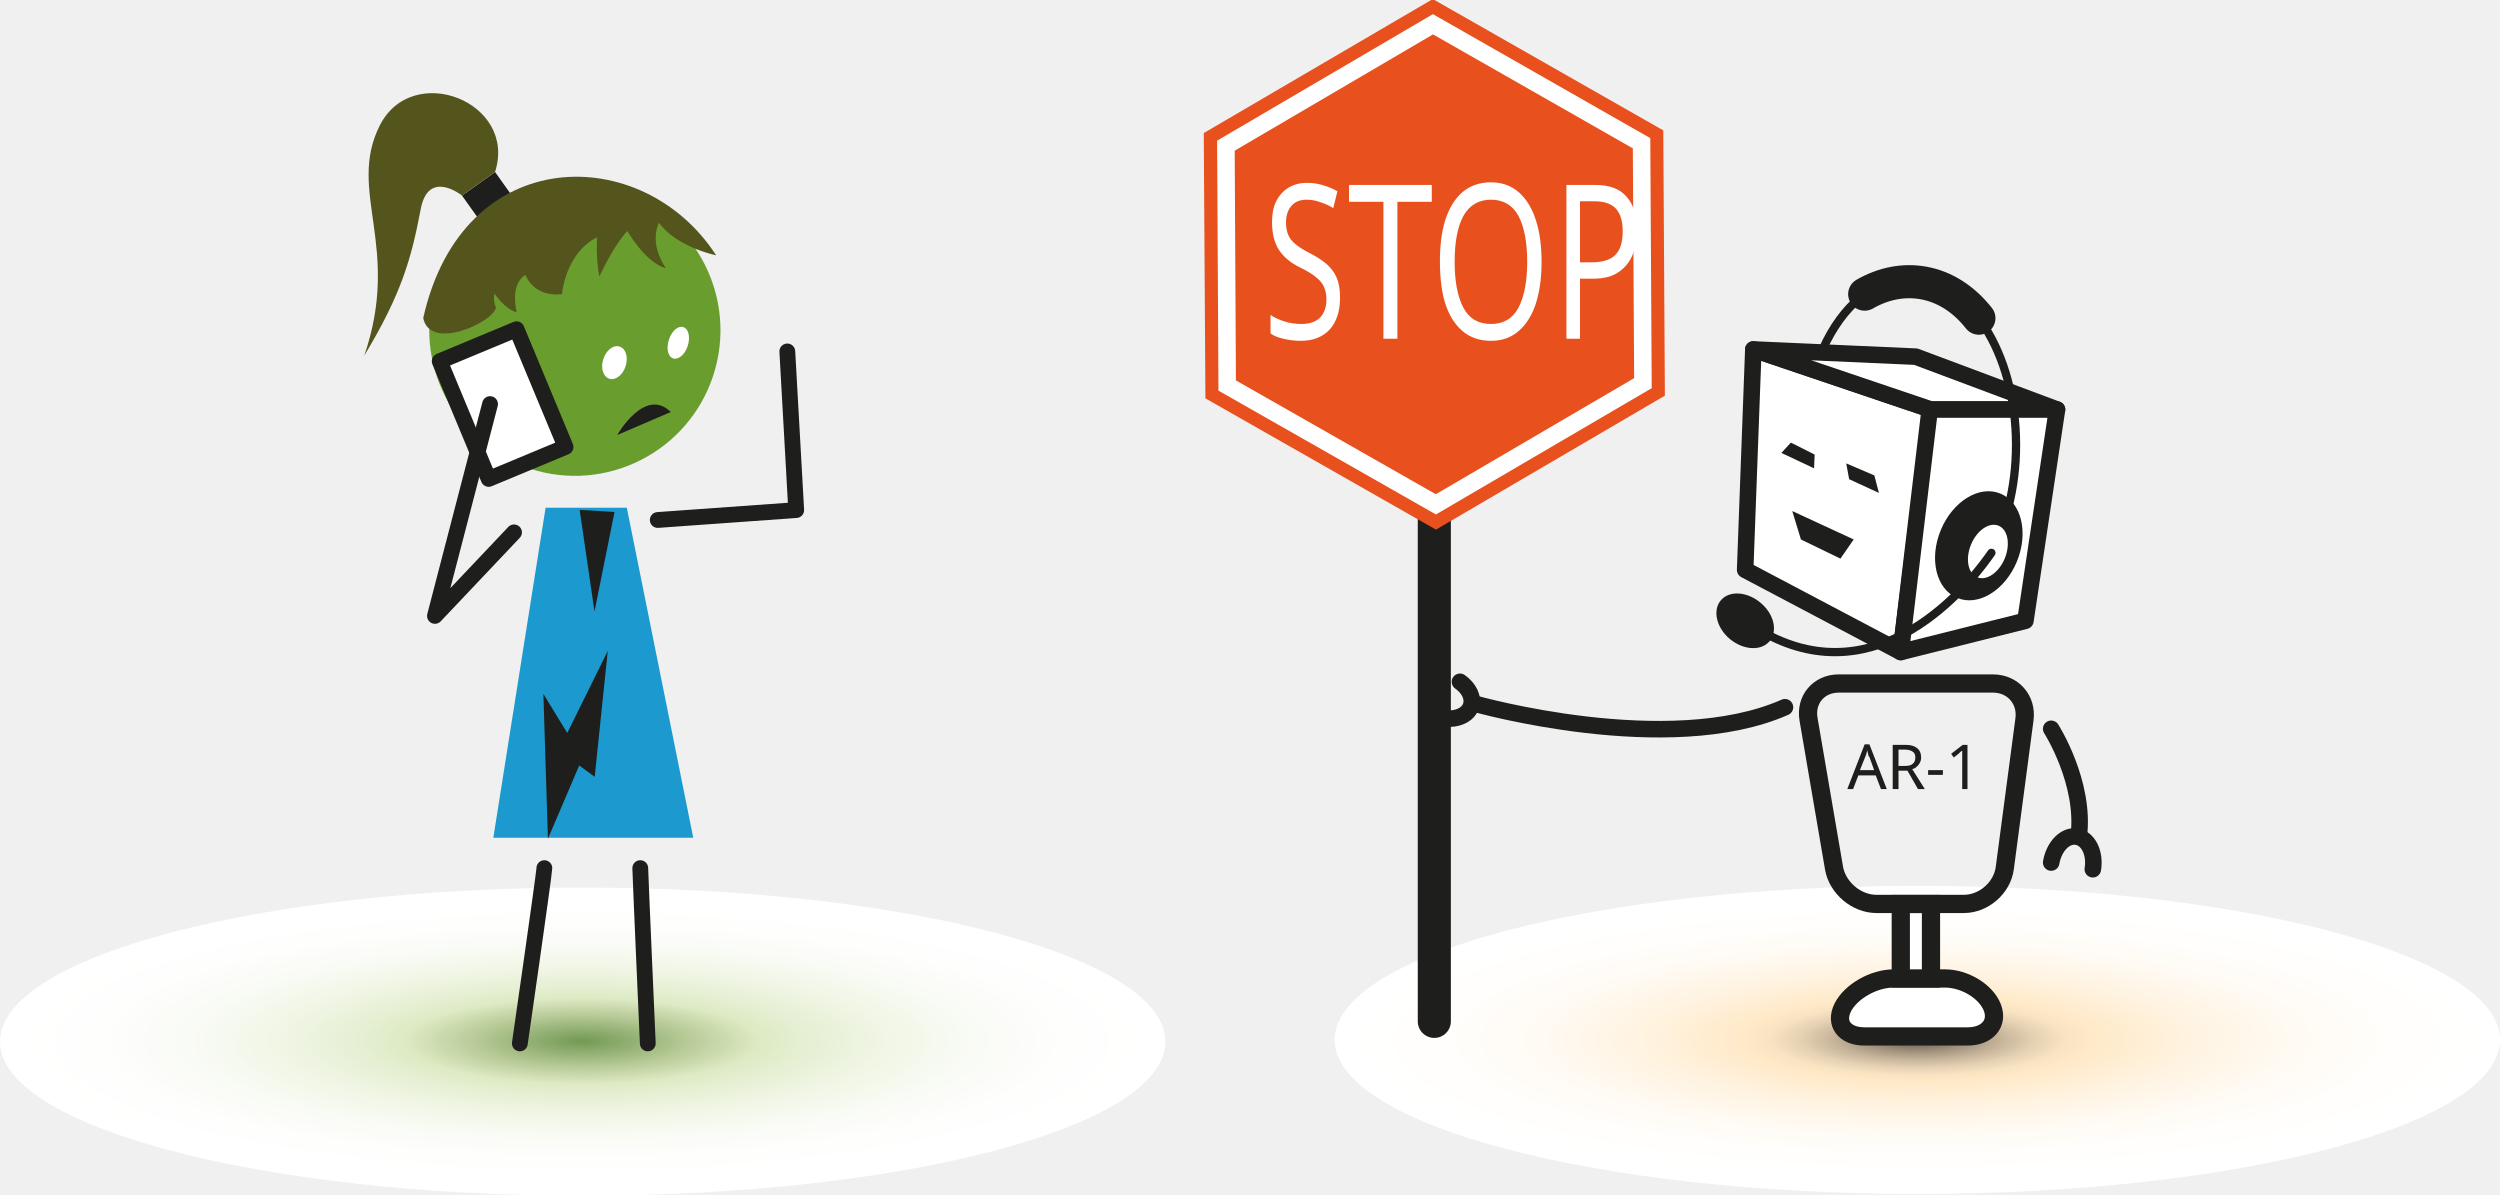
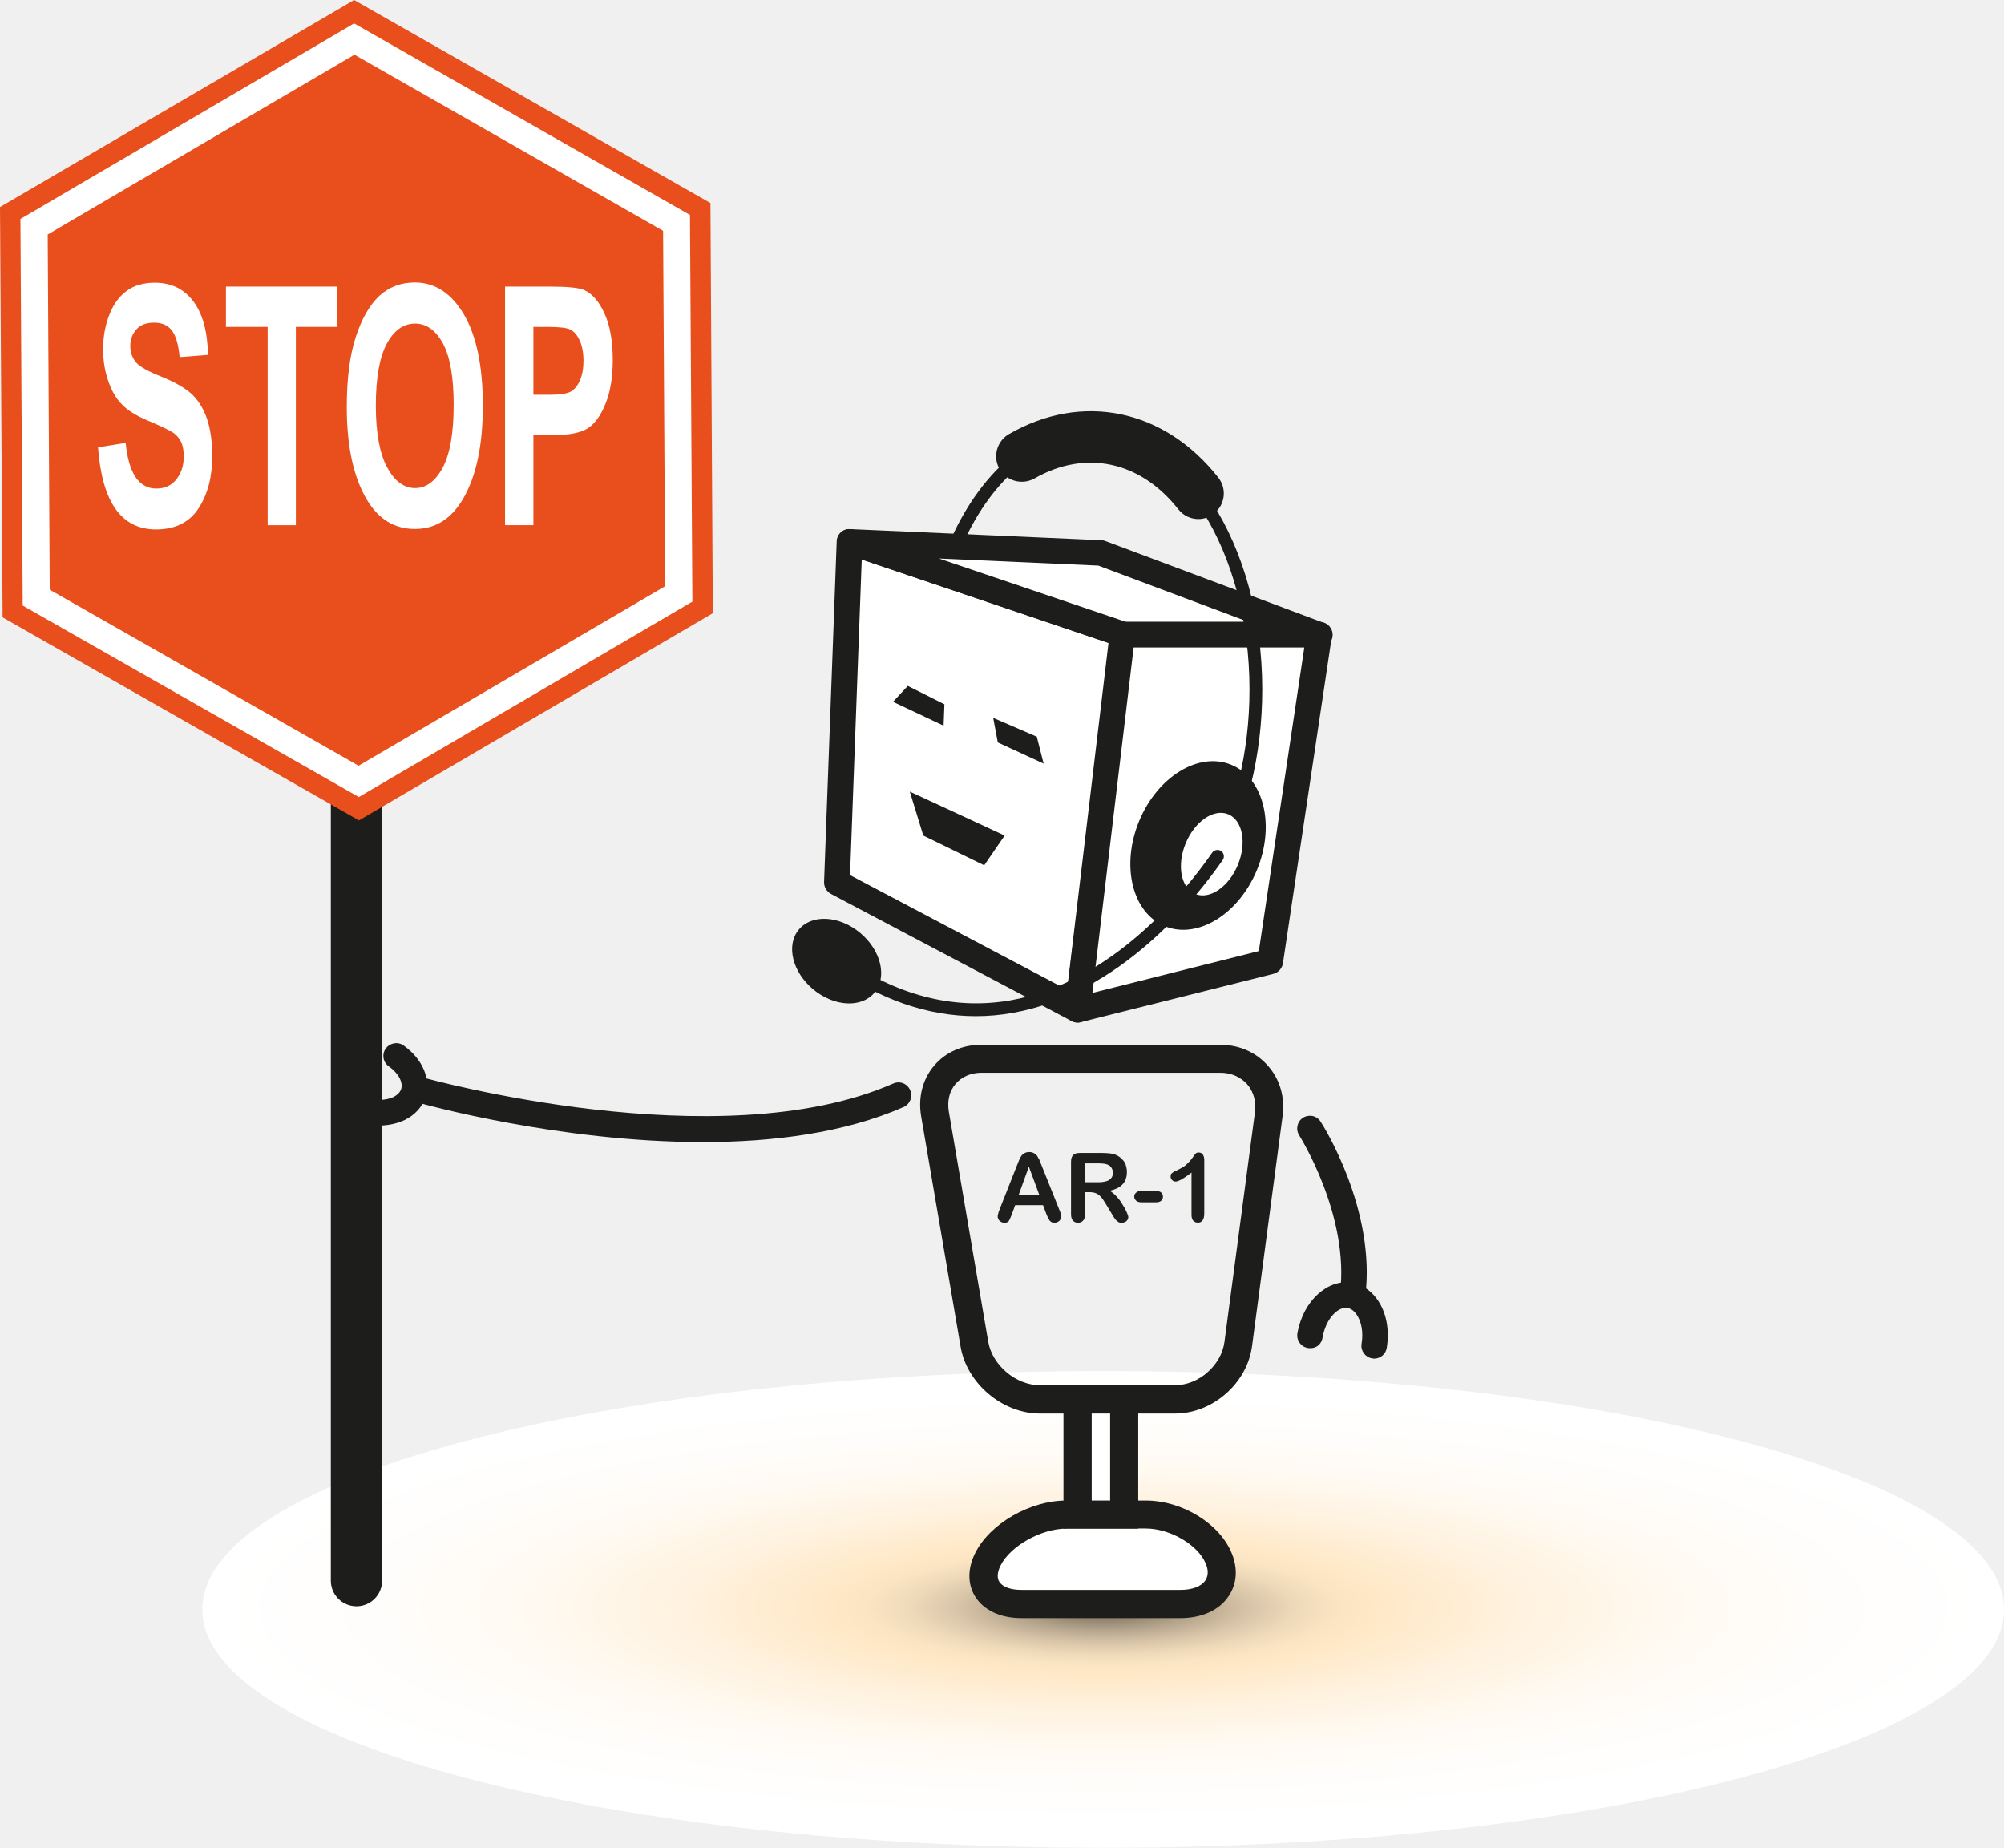
- <svg xmlns="http://www.w3.org/2000/svg" version="1.1" id="Layer_1" x="0px" y="0px" width="74.18px" height="35.453px" viewBox="0 0 74.18 35.453" enable-background="new 0 0 74.18 35.453" xml:space="preserve">
+ <svg xmlns="http://www.w3.org/2000/svg" version="1.1" id="Layer_1" x="0px" y="0px" width="16.967px" height="15.641px" viewBox="96.455 9.054 16.967 15.641" enable-background="new 96.455 9.054 16.967 15.641" xml:space="preserve">
  <g>
    <g>
      <g>
-         <radialGradient id="SVGID_1_" cx="-59.221" cy="4935.215" r="41.528" gradientTransform="matrix(0.4097 0 0 0.0996 81.1536 -460.7066)" gradientUnits="userSpaceOnUse">
+         <radialGradient id="SVGID_1_" cx="-1019.125" cy="-463.706" r="18.319" gradientTransform="matrix(0.4097 0 0 0.0996 523.3306 68.8466)" gradientUnits="userSpaceOnUse">
          <stop offset="0" style="stop-color:#5F564A" />
-           <stop offset="0.029" style="stop-color:#75695A" />
-           <stop offset="0.088" style="stop-color:#A1917C" />
-           <stop offset="0.147" style="stop-color:#C7B59B" />
-           <stop offset="0.204" style="stop-color:#E5D1B3" />
-           <stop offset="0.258" style="stop-color:#F8E3C2" />
-           <stop offset="0.307" style="stop-color:#FFE9C7" />
-           <stop offset="0.334" style="stop-color:#FFEBCC" />
-           <stop offset="0.495" style="stop-color:#FFF4E3" />
-           <stop offset="0.658" style="stop-color:#FFFAF3" />
-           <stop offset="0.825" style="stop-color:#FFFEFC" />
+           <stop offset="0.054" style="stop-color:#8F826F" />
+           <stop offset="0.109" style="stop-color:#B7A78E" />
+           <stop offset="0.162" style="stop-color:#D7C3A7" />
+           <stop offset="0.214" style="stop-color:#EDD8B8" />
+           <stop offset="0.263" style="stop-color:#FAE4C2" />
+           <stop offset="0.307" style="stop-color:#FFE8C6" />
+           <stop offset="0.456" style="stop-color:#FFF1DD" />
+           <stop offset="0.631" style="stop-color:#FFF9F0" />
+           <stop offset="0.811" style="stop-color:#FFFDFB" />
          <stop offset="1" style="stop-color:#FFFFFF" />
        </radialGradient>
-         <path fill="url(#SVGID_1_)" d="M74.18,30.853c0,2.525-7.737,4.574-17.286,4.574c-9.552,0-17.291-2.049-17.291-4.574     c0-2.521,7.739-4.568,17.291-4.568C66.443,26.285,74.18,28.333,74.18,30.853z" />
-         <polygon fill="#FFFFFF" stroke="#1E1E1C" stroke-width="0.491" stroke-linecap="round" stroke-linejoin="round" stroke-miterlimit="10" points="     56.4,19.347 51.782,16.908 52.025,10.369 57.296,12.152    " />
-         <polygon fill="#1E1E1C" points="53.827,13.896 52.857,13.439 53.139,13.133 53.844,13.488    " />
-         <polygon fill="#1E1E1C" points="55.751,14.626 54.868,14.219 54.781,13.75 55.616,14.107    " />
-         <polygon fill="#1E1E1C" points="54.609,16.576 53.437,16.007 53.18,15.164 55.003,16.007    " />
-         <polygon fill="#FFFFFF" stroke="#1E1E1C" stroke-width="0.491" stroke-linecap="round" stroke-linejoin="round" stroke-miterlimit="10" points="     57.296,12.152 52.025,10.369 56.846,10.583 61.036,12.152    " />
-         <polygon fill="#FFFFFF" stroke="#1E1E1C" stroke-width="0.491" stroke-linecap="round" stroke-linejoin="round" stroke-miterlimit="10" points="     60.098,18.42 56.4,19.347 57.258,12.152 61.036,12.152    " />
-         <path fill="none" stroke="#1E1E1C" stroke-width="0.491" stroke-linecap="round" stroke-linejoin="round" stroke-miterlimit="10" d="     M43.764,20.881c0,0,5.746,1.629,9.199,0.104" />
-         <path fill="none" stroke="#1E1E1C" stroke-width="0.491" stroke-linecap="round" stroke-linejoin="round" stroke-miterlimit="10" d="     M60.863,21.625c0,0,1.022,1.598,0.817,3.196" />
-         <path fill="#1E1E1C" d="M59.846,16.66c-0.353,0.857-1.146,1.344-1.771,1.082c-0.625-0.256-0.844-1.156-0.488-2.014     c0.352-0.854,1.145-1.343,1.77-1.082C59.982,14.904,60.197,15.803,59.846,16.66z" />
-         <path fill="none" stroke="#1E1E1C" stroke-width="0.245" stroke-linecap="round" stroke-linejoin="round" stroke-miterlimit="10" d="     M54.091,10.348c0.571-1.266,1.515-2.087,2.576-2.087c1.741,0,3.153,2.212,3.153,4.938c0,1.283-0.311,2.453-0.824,3.33" />
-         <path fill="none" stroke="#1E1E1C" stroke-width="0.491" stroke-linecap="round" stroke-linejoin="round" stroke-miterlimit="10" d="     M58.999,16.531" />
-         <path fill="none" stroke="#1E1E1C" stroke-width="0.982" stroke-linecap="round" stroke-linejoin="round" stroke-miterlimit="10" d="     M55.329,8.728c1.117-0.646,2.459-0.467,3.389,0.713" />
-         <path fill="#1E1E1C" d="M52.508,19.025c-0.248,0.297-0.773,0.271-1.176-0.062c-0.4-0.33-0.523-0.848-0.275-1.146     c0.25-0.3,0.777-0.271,1.178,0.065C52.637,18.213,52.758,18.722,52.508,19.025z" />
-         <ellipse transform="matrix(-0.9239 -0.3826 0.3826 -0.9239 107.2175 54.0512)" fill="#FFFFFF" cx="58.983" cy="16.366" rx="0.541" ry="0.828" />
-         <path fill="none" stroke="#1E1E1C" stroke-width="0.245" stroke-linecap="round" stroke-linejoin="round" stroke-miterlimit="10" d="     M59.089,16.404c-1.154,1.66-3.943,4.389-7.307,2.018" />
-         <text transform="matrix(1 0 0 1 54.8127 23.4136)" fill="#1E1E1C" font-family="'ArialRoundedMTBold'" font-size="1.838">AR-1</text>
+         <ellipse fill="url(#SVGID_1_)" cx="105.795" cy="22.678" rx="7.627" ry="2.018" />
        <g>
-           <path fill="none" stroke="#1E1E1C" stroke-width="0.541" stroke-miterlimit="10" d="M59.486,25.759      c-0.077,0.585-0.624,1.062-1.214,1.062h-2.596c-0.59,0-1.154-0.477-1.256-1.059l-0.757-4.42      c-0.101-0.582,0.304-1.061,0.894-1.061h4.58c0.59,0,1.01,0.479,0.933,1.064L59.486,25.759z" />
+           <polygon fill="#FFFFFF" points="105.578,17.602 103.541,16.526 103.649,13.641 105.973,14.427     " />
+           <path fill="#1D1E1C" d="M105.578,17.71c-0.018,0-0.035-0.004-0.051-0.013l-2.037-1.076c-0.036-0.02-0.059-0.058-0.058-0.1      l0.107-2.885c0.001-0.034,0.019-0.066,0.047-0.085c0.029-0.019,0.064-0.023,0.097-0.013l2.324,0.786      c0.048,0.017,0.079,0.065,0.072,0.116l-0.395,3.175c-0.004,0.036-0.025,0.066-0.058,0.083      C105.613,17.706,105.596,17.71,105.578,17.71z M103.652,16.462l1.839,0.971l0.364-2.932l-2.104-0.711L103.652,16.462z" />
+         </g>
+         <polygon fill="#1D1E1C" points="104.444,15.197 104.016,14.995 104.141,14.86 104.451,15.016    " />
+         <polygon fill="#1D1E1C" points="105.291,15.518 104.903,15.339 104.864,15.131 105.233,15.29    " />
+         <polygon fill="#1D1E1C" points="104.788,16.379 104.272,16.127 104.158,15.755 104.961,16.127    " />
+         <g>
+           <polygon fill="#FFFFFF" points="105.973,14.427 103.649,13.641 105.776,13.735 107.624,14.427     " />
+           <path fill="#1D1E1C" d="M107.63,14.536c-0.002,0-0.004,0-0.006,0h-1.651c-0.012,0-0.023-0.002-0.035-0.006l-2.324-0.786      c-0.051-0.017-0.081-0.069-0.071-0.123c0.01-0.054,0.054-0.091,0.111-0.088l2.127,0.094c0.012,0,0.022,0.003,0.033,0.007      l1.834,0.687c0.052,0.009,0.09,0.053,0.09,0.107C107.738,14.487,107.69,14.536,107.63,14.536z M105.99,14.319h1.036      l-1.272-0.477l-1.349-0.06L105.99,14.319z" />
        </g>
        <g>
-           <path fill="#FFFFFF" d="M59.116,29.893c-0.185-0.474-0.816-0.86-1.406-0.86h-1.524c-0.591,0-1.269,0.389-1.507,0.86      c-0.237,0.474,0.052,0.86,0.642,0.86h3.061C58.967,30.754,59.3,30.367,59.116,29.893z" />
-           <path fill="none" stroke="#1E1E1C" stroke-width="0.541" stroke-miterlimit="10" d="M59.116,29.893      c-0.185-0.474-0.816-0.86-1.406-0.86h-1.524c-0.591,0-1.269,0.389-1.507,0.86c-0.237,0.474,0.052,0.86,0.642,0.86h3.061      C58.967,30.754,59.3,30.367,59.116,29.893z" />
+           <polygon fill="#FFFFFF" points="107.21,17.193 105.578,17.602 105.957,14.427 107.624,14.427     " />
+           <path fill="#1D1E1C" d="M105.578,17.71c-0.026,0-0.052-0.01-0.071-0.027c-0.027-0.023-0.04-0.059-0.036-0.094l0.379-3.175      c0.007-0.055,0.053-0.096,0.107-0.096h1.667c0.031,0,0.062,0.014,0.082,0.038s0.029,0.056,0.025,0.087l-0.414,2.766      c-0.007,0.043-0.039,0.078-0.081,0.089l-1.632,0.409C105.596,17.709,105.587,17.71,105.578,17.71z M106.053,14.536l-0.349,2.923      l1.409-0.354l0.385-2.57H106.053z" />
        </g>
-         <rect x="56.4" y="26.824" fill="#FFFFFF" stroke="#1E1E1C" stroke-width="0.541" stroke-miterlimit="10" width="0.896" height="2.209" />
-         <path fill="none" stroke="#1E1E1C" stroke-width="0.491" stroke-linecap="round" stroke-linejoin="round" stroke-miterlimit="10" d="     M60.863,25.593c0.082-0.479,0.416-0.824,0.758-0.768c0.342,0.055,0.555,0.484,0.477,0.967" />
-         <path fill="none" stroke="#1E1E1C" stroke-width="0.491" stroke-linecap="round" stroke-linejoin="round" stroke-miterlimit="10" d="     M43.32,20.23c0.271,0.191,0.408,0.471,0.328,0.717c-0.105,0.328-0.572,0.471-1.033,0.312" />
+         <path fill="#1D1E1C" d="M102.406,18.722c-1.213,0-2.361-0.319-2.432-0.34c-0.058-0.017-0.091-0.076-0.075-0.134     c0.017-0.057,0.079-0.089,0.134-0.074c0.025,0.008,2.514,0.699,3.985,0.052c0.056-0.025,0.119,0.001,0.143,0.056     c0.024,0.055,0,0.118-0.055,0.143C103.602,18.646,102.996,18.722,102.406,18.722z" />
+         <path fill="#1D1E1C" d="M107.908,20.125c-0.005,0-0.009,0-0.014,0c-0.06-0.008-0.102-0.062-0.094-0.121     c0.084-0.658-0.341-1.332-0.345-1.339c-0.032-0.05-0.018-0.117,0.032-0.149c0.05-0.031,0.117-0.019,0.149,0.033     c0.02,0.029,0.472,0.745,0.378,1.482C108.009,20.086,107.962,20.125,107.908,20.125z" />
+         <ellipse transform="matrix(0.9246 0.3809 -0.3809 0.9246 14.2095 -39.3809)" fill="#1D1E1C" cx="106.601" cy="16.21" rx="0.54" ry="0.739" />
+         <path fill="#1D1E1C" d="M106.725,16.413c-0.01,0-0.019-0.002-0.027-0.007c-0.025-0.015-0.034-0.048-0.02-0.074     c0.229-0.392,0.356-0.904,0.356-1.441c0-1.171-0.601-2.125-1.338-2.125c-0.429,0-0.836,0.332-1.087,0.888     c-0.013,0.028-0.043,0.04-0.072,0.027c-0.027-0.012-0.039-0.044-0.027-0.072c0.271-0.596,0.714-0.952,1.187-0.952     c0.797,0,1.445,1.002,1.445,2.233c0,0.557-0.131,1.088-0.37,1.496C106.762,16.403,106.743,16.413,106.725,16.413z" />
+         <path fill="none" stroke="#1D1E1C" stroke-width="0.217" stroke-linecap="round" stroke-linejoin="round" stroke-miterlimit="10" d="     M106.725,16.359" />
+         <path fill="#1D1E1C" d="M106.601,13.448c-0.063,0-0.127-0.028-0.17-0.083c-0.321-0.408-0.786-0.507-1.217-0.261     c-0.103,0.058-0.236,0.024-0.296-0.079s-0.024-0.236,0.079-0.296c0.622-0.358,1.316-0.212,1.773,0.368     c0.074,0.094,0.058,0.23-0.036,0.304C106.696,13.432,106.648,13.448,106.601,13.448z" />
+         <ellipse transform="matrix(0.768 0.6404 -0.6404 0.768 35.0288 -62.3212)" fill="#1D1E1C" cx="103.541" cy="17.192" rx="0.417" ry="0.311" />
+         <ellipse transform="matrix(0.924 0.3823 -0.3823 0.924 14.3315 -39.5609)" fill="#FFFFFF" cx="106.719" cy="16.284" rx="0.239" ry="0.365" />
+         <path fill="#1D1E1C" d="M104.717,17.656c-0.407,0-0.812-0.14-1.207-0.419c-0.024-0.018-0.03-0.051-0.013-0.076     c0.017-0.025,0.051-0.029,0.075-0.013c0.472,0.333,0.957,0.458,1.438,0.374c0.865-0.153,1.483-0.925,1.708-1.25     c0.018-0.024,0.05-0.03,0.076-0.014c0.024,0.017,0.03,0.051,0.014,0.075c-0.233,0.336-0.874,1.136-1.779,1.295     C104.925,17.647,104.821,17.656,104.717,17.656z" />
+         <g>
+           <path fill="#1E1E1C" d="M105.313,19.328l-0.027-0.072h-0.236l-0.027,0.074c-0.011,0.029-0.02,0.049-0.027,0.061      c-0.008,0.01-0.021,0.014-0.038,0.014c-0.015,0-0.028-0.006-0.04-0.016c-0.01-0.012-0.016-0.023-0.016-0.037      c0-0.008,0.001-0.016,0.004-0.023c0.002-0.01,0.006-0.021,0.012-0.037l0.149-0.377c0.004-0.01,0.009-0.023,0.015-0.037      c0.006-0.016,0.014-0.029,0.02-0.039c0.007-0.01,0.016-0.018,0.027-0.023c0.01-0.006,0.023-0.01,0.039-0.01      c0.018,0,0.031,0.004,0.041,0.01c0.012,0.006,0.021,0.014,0.027,0.023c0.006,0.01,0.012,0.02,0.018,0.031      c0.004,0.012,0.01,0.027,0.018,0.045l0.15,0.375c0.012,0.027,0.018,0.049,0.018,0.062s-0.005,0.025-0.016,0.037      c-0.012,0.01-0.025,0.016-0.041,0.016c-0.01,0-0.018-0.002-0.023-0.004c-0.007-0.004-0.012-0.008-0.018-0.014      c-0.004-0.006-0.008-0.016-0.014-0.025C105.321,19.348,105.317,19.338,105.313,19.328z M105.08,19.168h0.174l-0.088-0.238      L105.08,19.168z" />
+           <path fill="#1E1E1C" d="M105.684,19.146h-0.042v0.188c0,0.023-0.005,0.041-0.017,0.053c-0.011,0.012-0.024,0.018-0.042,0.018      c-0.019,0-0.033-0.006-0.044-0.018c-0.01-0.012-0.016-0.029-0.016-0.053v-0.447c0-0.025,0.006-0.043,0.018-0.055      s0.029-0.018,0.055-0.018h0.191c0.027,0,0.049,0.002,0.068,0.004c0.018,0.002,0.035,0.006,0.051,0.014      c0.018,0.008,0.033,0.018,0.047,0.033c0.016,0.014,0.025,0.029,0.033,0.049c0.006,0.02,0.01,0.039,0.01,0.061      c0,0.043-0.012,0.078-0.036,0.104s-0.062,0.045-0.11,0.055c0.02,0.012,0.04,0.027,0.059,0.049      c0.02,0.021,0.037,0.045,0.051,0.07c0.016,0.023,0.027,0.045,0.035,0.064c0.009,0.02,0.013,0.033,0.013,0.041      s-0.003,0.016-0.007,0.023c-0.006,0.008-0.012,0.014-0.021,0.018s-0.019,0.006-0.029,0.006c-0.013,0-0.024-0.002-0.032-0.01      c-0.01-0.006-0.018-0.014-0.023-0.023c-0.008-0.008-0.016-0.023-0.027-0.041l-0.047-0.078c-0.018-0.029-0.031-0.051-0.045-0.066      s-0.027-0.025-0.041-0.031S105.703,19.146,105.684,19.146z M105.75,18.902h-0.108v0.16h0.105c0.028,0,0.052-0.002,0.071-0.008      c0.02-0.004,0.033-0.014,0.043-0.025c0.012-0.012,0.016-0.027,0.016-0.047c0-0.018-0.004-0.031-0.012-0.043      c-0.008-0.014-0.02-0.021-0.034-0.027S105.791,18.902,105.75,18.902z" />
+           <path fill="#1E1E1C" d="M106.242,19.232h-0.125c-0.019,0-0.033-0.006-0.043-0.014c-0.01-0.01-0.016-0.02-0.016-0.035      c0-0.014,0.006-0.025,0.016-0.033c0.01-0.01,0.023-0.014,0.043-0.014h0.125c0.02,0,0.035,0.004,0.045,0.014      c0.009,0.008,0.014,0.02,0.014,0.033c0,0.016-0.004,0.025-0.014,0.035C106.278,19.227,106.262,19.232,106.242,19.232z" />
+           <path fill="#1E1E1C" d="M106.543,19.34V18.98c-0.066,0.051-0.111,0.076-0.135,0.076c-0.012,0-0.021-0.004-0.029-0.012      c-0.01-0.01-0.013-0.02-0.013-0.031c0-0.014,0.003-0.023,0.013-0.029c0.008-0.008,0.023-0.016,0.045-0.025      c0.031-0.016,0.057-0.029,0.076-0.047s0.035-0.035,0.051-0.057c0.015-0.02,0.023-0.033,0.029-0.037      c0.004-0.006,0.013-0.008,0.025-0.008c0.014,0,0.025,0.006,0.033,0.016c0.008,0.012,0.013,0.027,0.013,0.045v0.453      c0,0.055-0.019,0.08-0.054,0.08c-0.017,0-0.029-0.006-0.039-0.016C106.549,19.377,106.543,19.361,106.543,19.34z" />
+         </g>
+         <path fill="#1D1E1C" d="M106.404,21.02h-1.145c-0.316,0-0.618-0.254-0.671-0.566l-0.334-1.95     c-0.027-0.159,0.011-0.311,0.108-0.427s0.24-0.179,0.402-0.179h2.021c0.161,0,0.305,0.063,0.405,0.178     c0.102,0.115,0.146,0.267,0.124,0.427l-0.258,1.943C107.016,20.762,106.723,21.02,106.404,21.02z M104.765,18.135     c-0.09,0-0.168,0.034-0.22,0.095c-0.052,0.061-0.071,0.143-0.057,0.232l0.334,1.95c0.034,0.199,0.234,0.368,0.437,0.368h1.145     c0.2,0,0.392-0.168,0.418-0.367l0.258-1.943c0.012-0.092-0.012-0.176-0.066-0.238c-0.056-0.062-0.136-0.097-0.227-0.097H104.765z     " />
+         <g>
+           <g>
+             <path fill="#FFFFFF" d="M106.777,22.254c-0.081-0.209-0.36-0.379-0.621-0.379h-0.672c-0.261,0-0.56,0.17-0.664,0.379       s0.022,0.379,0.283,0.379h1.348C106.711,22.633,106.858,22.463,106.777,22.254z" />
+           </g>
+           <path fill="#1D1E1C" d="M106.45,22.752h-1.348c-0.176,0-0.318-0.066-0.391-0.183c-0.065-0.106-0.065-0.237,0.001-0.369      c0.125-0.249,0.464-0.444,0.771-0.444h0.672c0.312,0,0.633,0.199,0.732,0.455c0.05,0.128,0.039,0.255-0.031,0.357      C106.777,22.686,106.628,22.752,106.45,22.752z M105.484,21.994c-0.213,0-0.474,0.146-0.558,0.313      c-0.016,0.032-0.038,0.091-0.011,0.136s0.098,0.07,0.188,0.07h1.348c0.097,0,0.175-0.029,0.209-0.08      c0.031-0.046,0.021-0.1,0.006-0.137c-0.062-0.161-0.301-0.303-0.51-0.303H105.484z" />
+         </g>
+         <g>
+           <rect x="105.578" y="20.9" fill="#FFFFFF" width="0.395" height="0.975" />
+           <path fill="#1D1E1C" d="M106.092,21.994h-0.633v-1.213h0.633V21.994z M105.698,21.756h0.156V21.02h-0.156V21.756z" />
+         </g>
+         <path fill="#1D1E1C" d="M108.09,20.555c-0.006,0-0.012-0.001-0.018-0.002c-0.059-0.01-0.099-0.065-0.089-0.125     c0.016-0.096-0.001-0.189-0.044-0.249c-0.015-0.021-0.04-0.047-0.076-0.053c-0.004-0.001-0.009-0.001-0.014-0.001     c-0.075,0-0.17,0.098-0.196,0.251c-0.01,0.06-0.058,0.099-0.125,0.089c-0.059-0.01-0.099-0.066-0.088-0.125     c0.047-0.274,0.256-0.46,0.458-0.428c0.085,0.014,0.162,0.063,0.217,0.141c0.077,0.107,0.106,0.257,0.081,0.41     C108.188,20.517,108.142,20.555,108.09,20.555z" />
+         <path fill="#1D1E1C" d="M99.663,18.582c-0.065,0-0.133-0.012-0.199-0.033c-0.057-0.02-0.088-0.081-0.068-0.138     c0.019-0.057,0.083-0.088,0.137-0.067c0.092,0.03,0.188,0.027,0.254-0.004c0.023-0.012,0.053-0.033,0.064-0.066     c0.019-0.058-0.023-0.136-0.104-0.193c-0.049-0.034-0.061-0.102-0.026-0.151c0.035-0.048,0.102-0.061,0.151-0.026     c0.161,0.114,0.234,0.286,0.185,0.437c-0.026,0.083-0.088,0.15-0.173,0.193C99.818,18.565,99.742,18.582,99.663,18.582z" />
      </g>
      <g>
-         <line fill="none" stroke="#1E1E1C" stroke-width="0.982" stroke-linecap="round" stroke-linejoin="round" stroke-miterlimit="10" x1="42.559" y1="13.703" x2="42.559" y2="30.306" />
+         <path fill="#1D1E1C" d="M99.473,22.652c-0.119,0-0.217-0.097-0.217-0.217v-7.325c0-0.12,0.098-0.217,0.217-0.217     s0.217,0.097,0.217,0.217v7.325C99.69,22.556,99.592,22.652,99.473,22.652z" />
        <g>
-           <polygon fill="#E8501D" points="35.767,11.82 35.718,3.948 42.514,-0.028 49.353,3.869 49.4,11.74 42.607,15.715     " />
-           <polygon fill="none" stroke="#FFFFFF" stroke-width="0.52" stroke-miterlimit="10" points="36.413,11.439 36.375,4.322       42.519,0.72 48.708,4.25 48.749,11.369 42.605,14.965     " />
-           <text transform="matrix(0.7176 0 0 1 37.4636 10.0503)" fill="#FFFFFF" font-family="'ArialNarrow-Bold'" font-size="6.397">STOP</text>
+           <polygon fill="#E84F1D" points="96.477,14.28 96.455,10.807 99.453,9.054 102.47,10.773 102.49,14.245 99.494,15.999     " />
+           <path fill="#FFFFFF" d="M99.493,15.801l-2.846-1.621v-0.066l-0.019-3.206l2.825-1.656l2.844,1.622v0.066l0.02,3.207      L99.493,15.801z M96.876,14.046l2.615,1.49l2.596-1.52l-0.018-3.008l-2.613-1.491l-2.597,1.522L96.876,14.046z" />
+           <g>
+             <path fill="#FFFFFF" d="M97.285,12.841l0.234-0.038c0.025,0.258,0.113,0.387,0.259,0.387c0.073,0,0.13-0.026,0.171-0.079       c0.042-0.053,0.062-0.118,0.062-0.196c0-0.047-0.008-0.085-0.021-0.117c-0.015-0.031-0.037-0.059-0.066-0.079       s-0.102-0.056-0.216-0.104c-0.103-0.043-0.177-0.09-0.224-0.141c-0.049-0.05-0.086-0.116-0.113-0.197       c-0.029-0.083-0.043-0.171-0.043-0.266c0-0.11,0.019-0.21,0.055-0.298c0.035-0.089,0.086-0.155,0.148-0.199       c0.062-0.045,0.142-0.067,0.234-0.067c0.14,0,0.248,0.053,0.327,0.158s0.12,0.257,0.124,0.453l-0.24,0.019       c-0.01-0.108-0.033-0.185-0.068-0.228c-0.034-0.043-0.084-0.064-0.148-0.064s-0.115,0.018-0.149,0.056       c-0.034,0.037-0.053,0.085-0.053,0.141c0,0.054,0.017,0.101,0.048,0.139c0.031,0.037,0.105,0.078,0.219,0.123       c0.121,0.049,0.207,0.101,0.262,0.154c0.053,0.054,0.094,0.123,0.123,0.208c0.027,0.085,0.042,0.188,0.042,0.309       c0,0.176-0.038,0.323-0.116,0.442c-0.078,0.12-0.199,0.179-0.363,0.179C97.481,13.534,97.319,13.303,97.285,12.841z" />
+             <path fill="#FFFFFF" d="M98.721,13.5v-1.679h-0.353V11.48h0.944v0.341H98.96V13.5H98.721z" />
+             <path fill="#FFFFFF" d="M99.391,12.502c0-0.241,0.025-0.439,0.076-0.595s0.117-0.271,0.2-0.349       c0.083-0.075,0.183-0.113,0.3-0.113c0.17,0,0.309,0.09,0.416,0.271c0.106,0.181,0.16,0.438,0.16,0.772       c0,0.338-0.057,0.603-0.17,0.793c-0.1,0.168-0.234,0.251-0.405,0.251c-0.172,0-0.308-0.082-0.407-0.248       C99.448,13.094,99.391,12.833,99.391,12.502z M99.637,12.488c0,0.233,0.033,0.407,0.096,0.523       c0.063,0.116,0.142,0.175,0.236,0.175c0.094,0,0.172-0.058,0.234-0.173c0.062-0.116,0.093-0.292,0.093-0.532       c0-0.234-0.03-0.406-0.091-0.52c-0.061-0.111-0.139-0.168-0.236-0.168s-0.178,0.057-0.239,0.17S99.637,12.251,99.637,12.488z" />
+             <path fill="#FFFFFF" d="M100.731,13.5v-2.02h0.387c0.143,0,0.237,0.01,0.281,0.028c0.07,0.032,0.129,0.099,0.174,0.2       c0.047,0.103,0.07,0.233,0.07,0.395c0,0.146-0.021,0.269-0.061,0.367c-0.039,0.099-0.088,0.168-0.148,0.208       c-0.059,0.04-0.161,0.06-0.307,0.06h-0.156V13.5H100.731z M100.971,11.821v0.575h0.133c0.089,0,0.148-0.009,0.182-0.026       c0.031-0.018,0.059-0.049,0.078-0.094c0.021-0.046,0.031-0.103,0.031-0.168c0-0.067-0.011-0.125-0.031-0.17       c-0.021-0.046-0.047-0.077-0.078-0.093c-0.031-0.017-0.098-0.024-0.197-0.024H100.971z" />
+           </g>
        </g>
-       </g>
-     </g>
-     <g>
-       <radialGradient id="SVGID_2_" cx="11227.832" cy="4935.292" r="41.522" gradientTransform="matrix(-0.4097 0 0 0.0996 4617.332 -460.6636)" gradientUnits="userSpaceOnUse">
-         <stop offset="0" style="stop-color:#729954" />
-         <stop offset="0.185" style="stop-color:#B7CA97" />
-         <stop offset="0.307" style="stop-color:#DDEAC3" />
-         <stop offset="0.386" style="stop-color:#E5EFD2" />
-         <stop offset="0.534" style="stop-color:#F1F6E6" />
-         <stop offset="0.685" style="stop-color:#F9FBF5" />
-         <stop offset="0.839" style="stop-color:#FEFEFD" />
-         <stop offset="1" style="stop-color:#FFFFFF" />
-       </radialGradient>
-       <ellipse fill="url(#SVGID_2_)" cx="17.29" cy="30.908" rx="17.289" ry="4.572" />
-       <g>
-         <path fill="#699E2F" d="M21.166,11.135c-0.738,2.269-3.179,3.511-5.443,2.771c-2.271-0.737-3.512-3.176-2.773-5.441     c0.738-2.271,3.177-3.512,5.447-2.771C20.663,6.428,21.902,8.865,21.166,11.135z" />
-         <rect x="14.016" y="5.206" transform="matrix(0.5798 0.8148 -0.8148 0.5798 10.8057 -9.3345)" fill="#1E1E1C" width="0.873" height="1.205" />
-         <path fill="#54551D" d="M10.808,10.553c1.109-3.237-0.521-4.872,0.457-6.823c0.967-1.93,4.094-0.705,3.424,1.373     c-0.561,0.397-0.979,0.7-0.979,0.7S12.711,5,12.484,6.203C12.207,7.664,11.92,8.707,10.808,10.553z" />
-         <path fill="#FFFFFF" d="M20.407,10.26c-0.082,0.261-0.276,0.424-0.432,0.375c-0.156-0.051-0.213-0.298-0.127-0.555     c0.082-0.257,0.271-0.425,0.43-0.373C20.433,9.758,20.488,10.007,20.407,10.26z" />
-         <path fill="#FFFFFF" d="M18.562,10.869c-0.086,0.263-0.303,0.43-0.486,0.367c-0.182-0.06-0.26-0.319-0.174-0.582     c0.086-0.267,0.301-0.431,0.484-0.369C18.572,10.341,18.648,10.603,18.562,10.869z" />
-         <path fill="#1E1E1C" d="M18.314,12.908c0,0,0.818-1.443,1.59-0.683" />
-         <rect x="13.679" y="10.098" transform="matrix(0.9232 -0.3843 0.3843 0.9232 -3.4624 6.6524)" fill="#FFFFFF" stroke="#1E1E1C" stroke-width="0.469" stroke-linecap="round" stroke-linejoin="round" stroke-miterlimit="10" width="2.47" height="3.783" />
-         <g>
-           <polyline fill="none" stroke="#1E1E1C" stroke-width="0.469" stroke-linecap="round" stroke-linejoin="round" points="      14.541,11.99 12.906,18.275 15.252,15.797     " />
-         </g>
-         <polyline fill="none" stroke="#1E1E1C" stroke-width="0.469" stroke-linecap="round" stroke-linejoin="round" stroke-miterlimit="10" points="     23.361,10.428 23.625,15.135 19.517,15.429    " />
-         <path fill="none" stroke="#1E1E1C" stroke-width="0.469" stroke-linecap="round" stroke-linejoin="round" stroke-miterlimit="10" d="     M16.152,25.759c0,0.154-0.727,5.201-0.727,5.201" />
-         <path fill="none" stroke="#1E1E1C" stroke-width="0.469" stroke-linecap="round" stroke-linejoin="round" stroke-miterlimit="10" d="     M18.998,25.759c0,0.154,0.223,5.201,0.223,5.201" />
-         <polygon fill="#1C99CE" points="20.57,24.857 14.638,24.857 16.189,15.066 18.599,15.066    " />
-         <path fill="#54551D" d="M19.554,6.609c0,0,0.404,0.659,1.697,0.969c-2.168-3.363-7.521-3.381-8.693,1.859     c0.197,0.991,2.068,0.133,2.158-0.308c-0.09-0.222-0.047-0.418-0.047-0.418s0.34,0.493,0.662,0.55     c-0.199-0.902,0.262-1.102,0.262-1.102s0.221,0.66,1.08,0.572c0.176-1.343,1.043-1.688,1.043-1.688s-0.043,0.571,0.067,1.164     c0.459-0.985,0.83-1.351,0.83-1.351s0.547,0.949,1.146,1.104C19.23,7.174,19.554,6.609,19.554,6.609z" />
-         <polygon fill="#1E1E1C" points="18.034,19.314 16.832,21.749 16.123,20.59 16.258,24.886 17.187,22.713 17.646,23.049    " />
-         <polygon fill="#1E1E1C" points="17.64,18.146 17.2,15.13 18.234,15.191    " />
      </g>
    </g>
  </g>
</svg>
